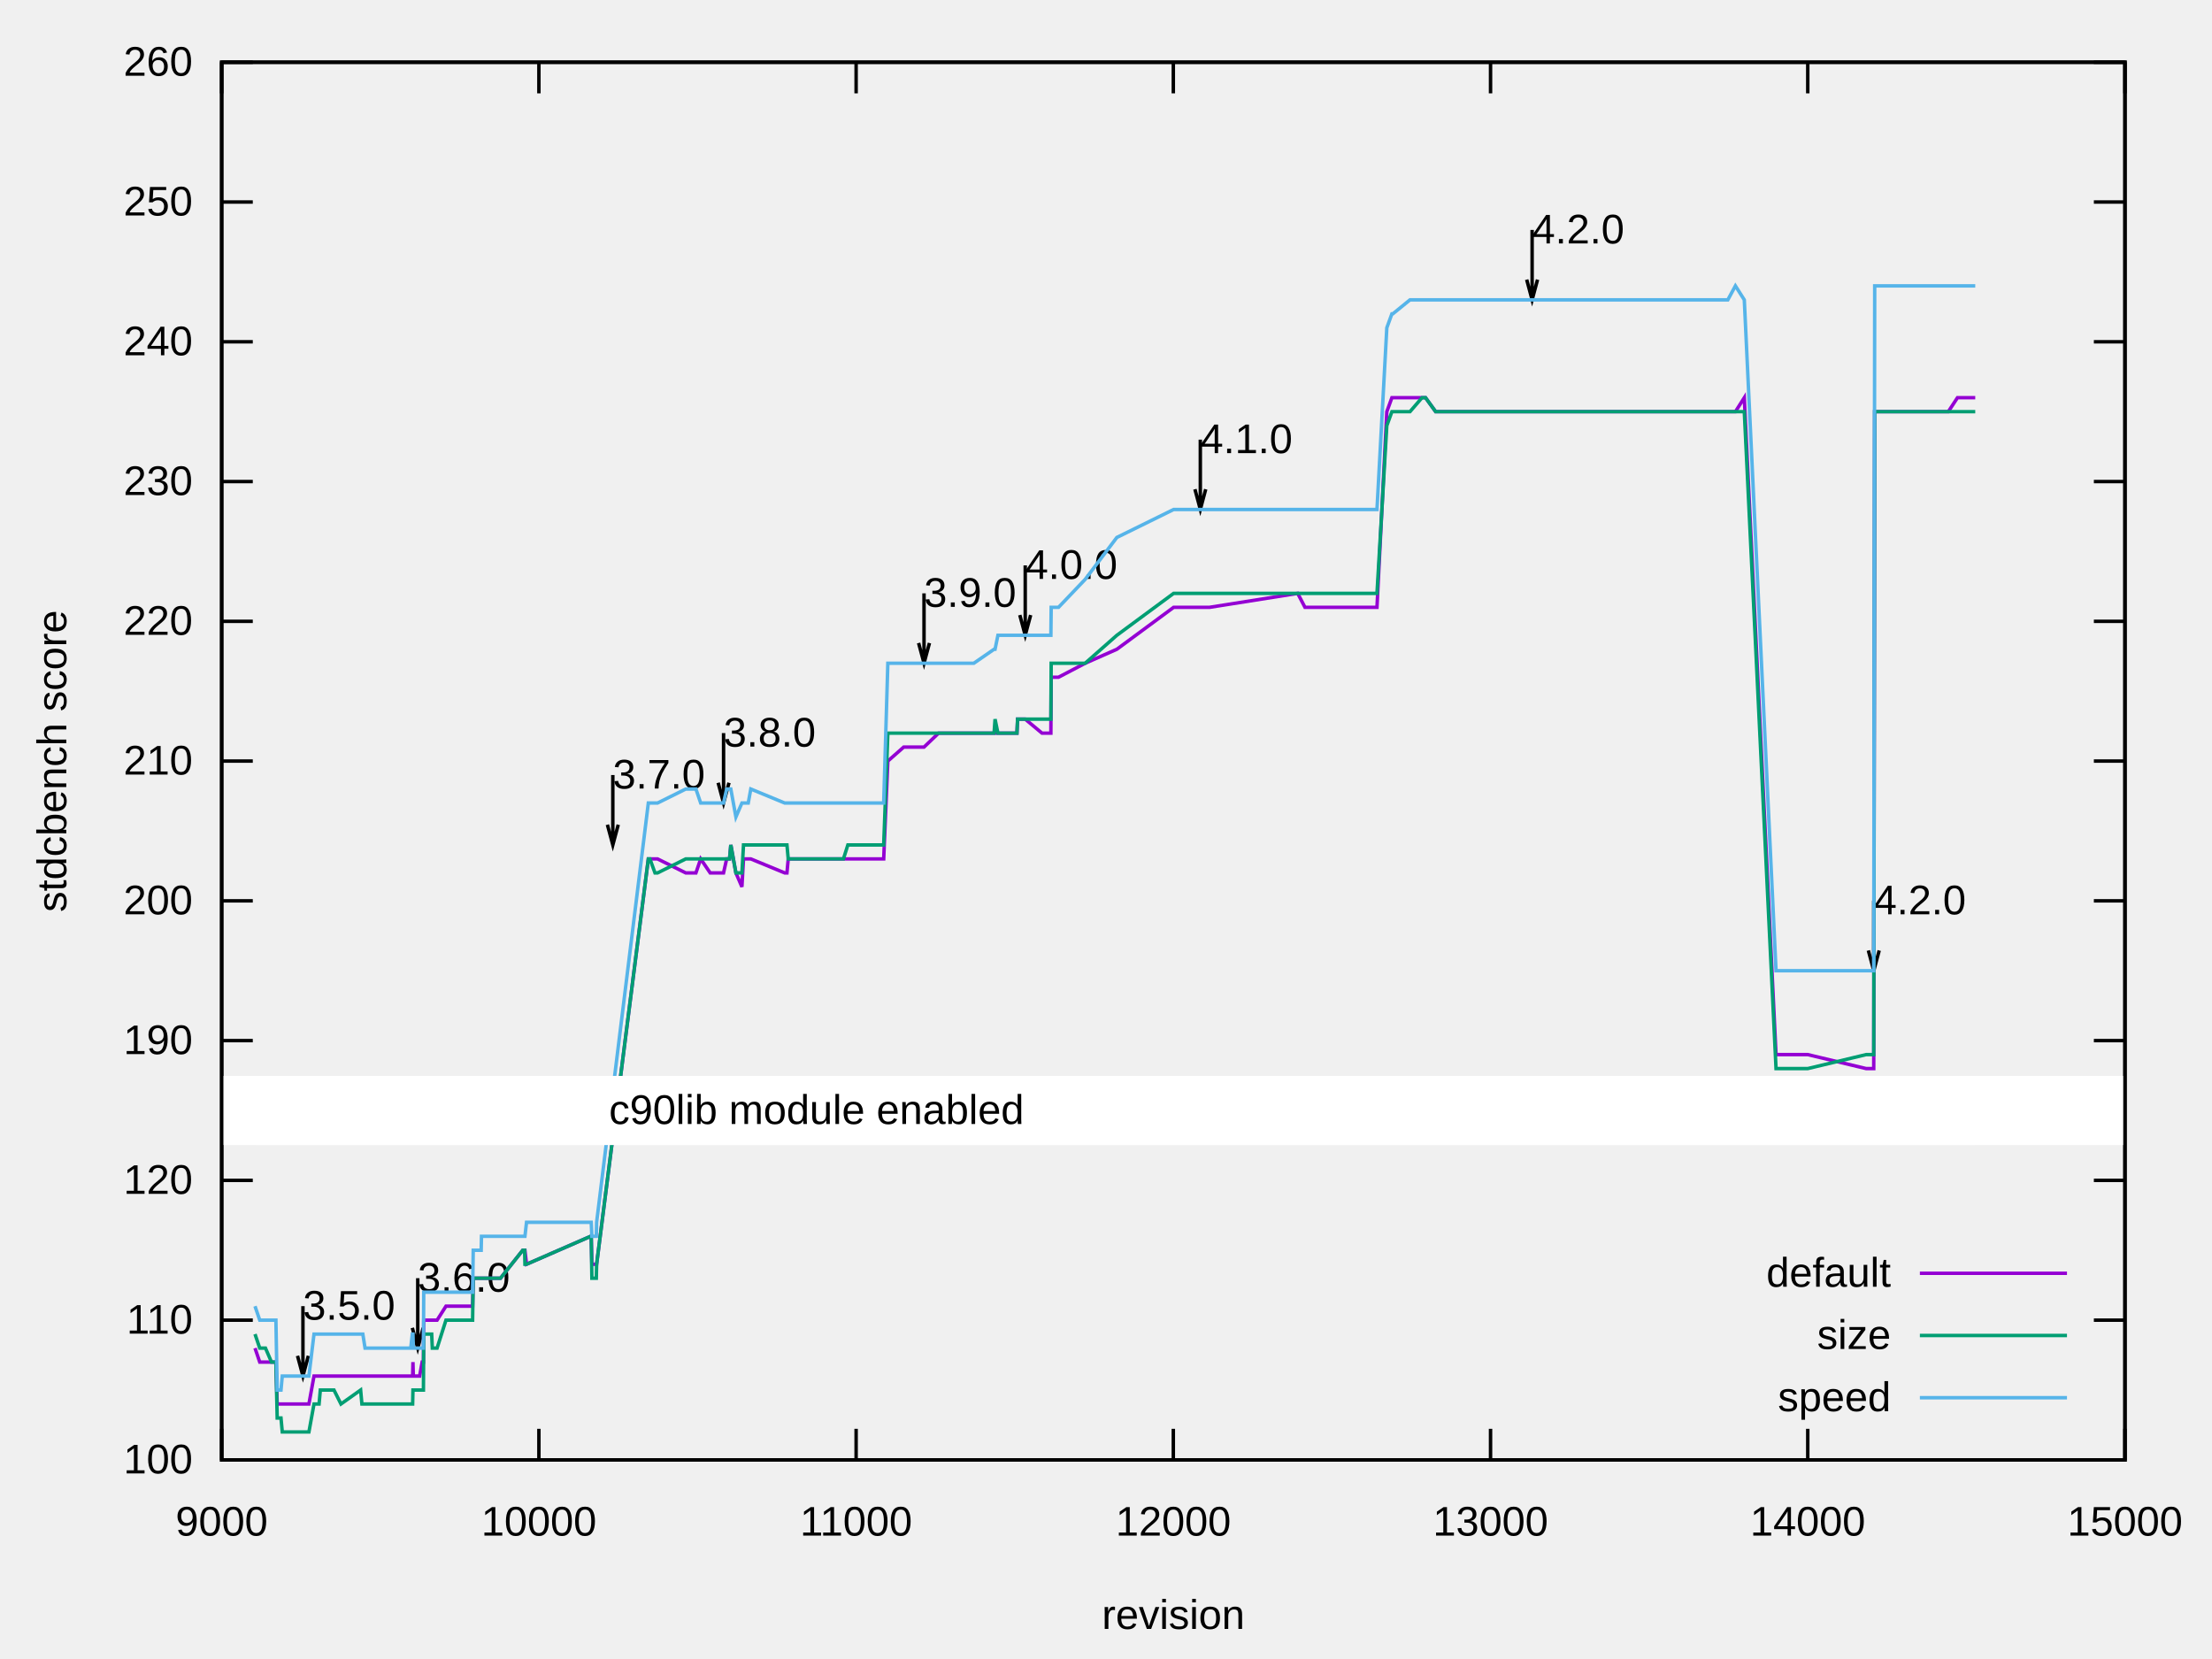
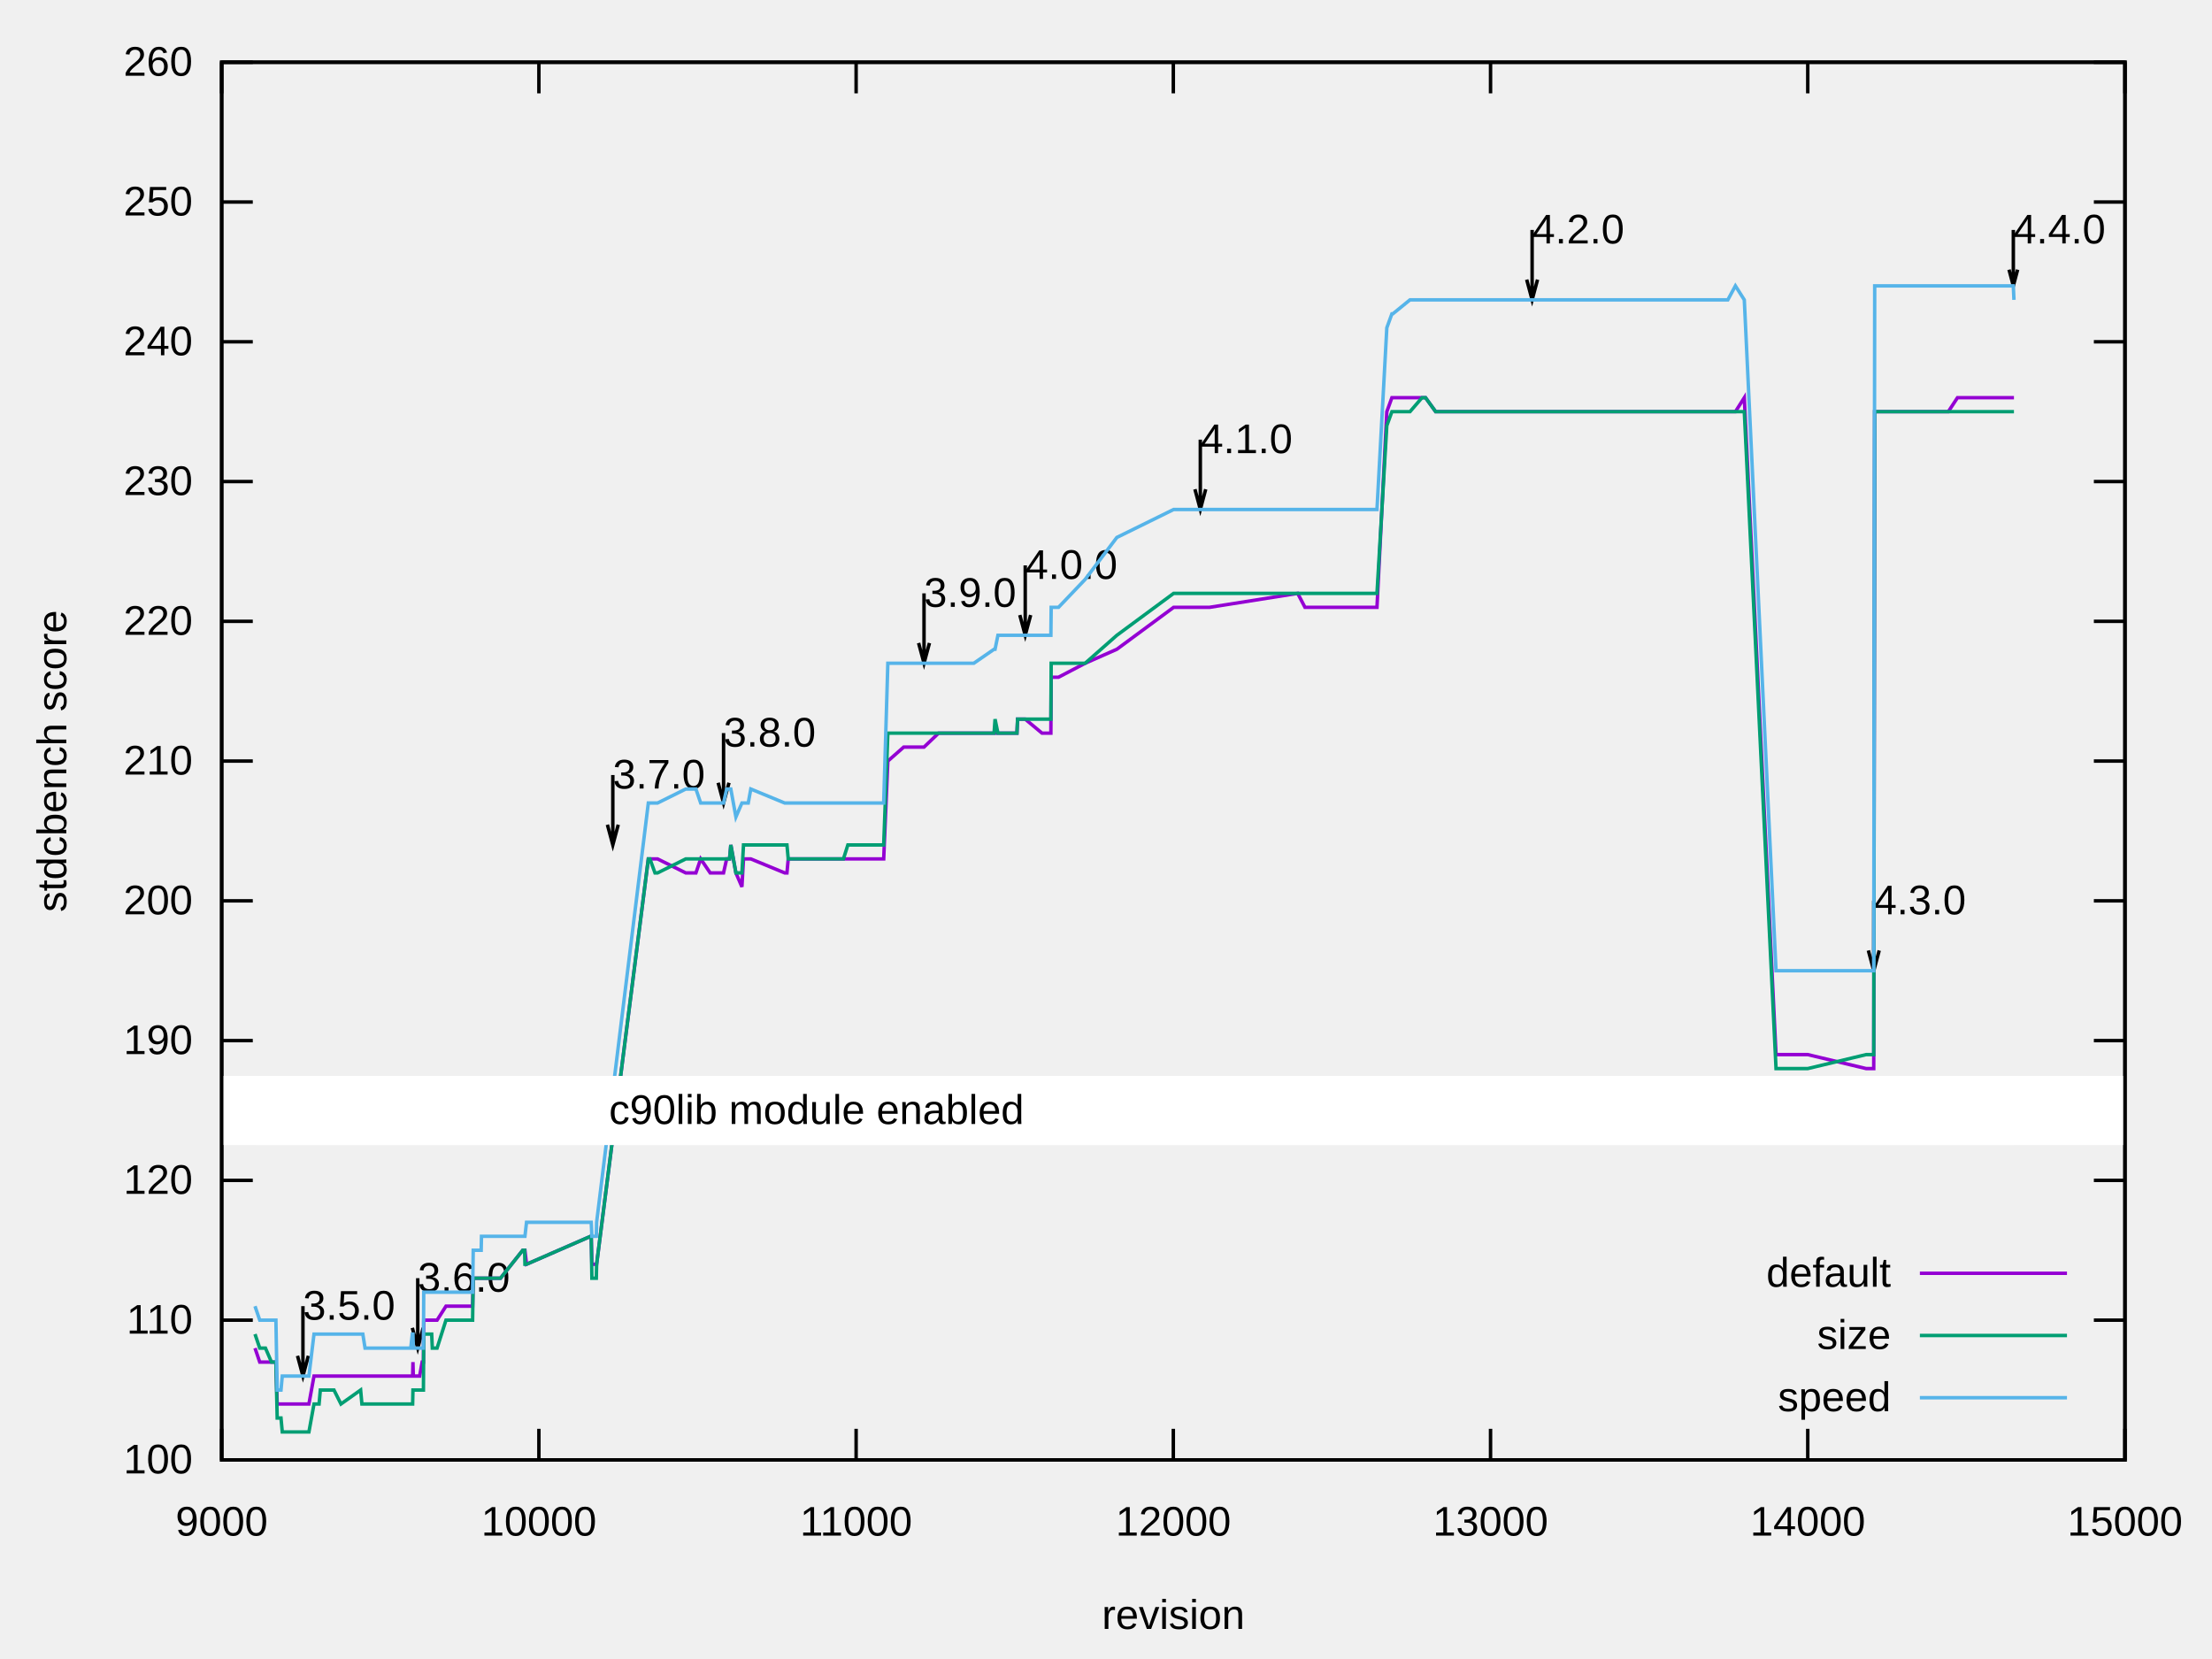
<svg xmlns="http://www.w3.org/2000/svg" xmlns:xlink="http://www.w3.org/1999/xlink" width="640" height="480" viewBox="0 0 640 480">
  <g id="gnuplot_canvas">
    <rect x="0" y="0" width="640" height="480" fill="none" />
    <defs>
      <circle id="gpDot" r="0.5" stroke-width="0.5" stroke="currentColor" />
      <path id="gpPt0" stroke-width="0.222" stroke="currentColor" d="M-1,0 h2 M0,-1 v2" />
      <path id="gpPt1" stroke-width="0.222" stroke="currentColor" d="M-1,-1 L1,1 M1,-1 L-1,1" />
      <path id="gpPt2" stroke-width="0.222" stroke="currentColor" d="M-1,0 L1,0 M0,-1 L0,1 M-1,-1 L1,1 M-1,1 L1,-1" />
      <rect id="gpPt3" stroke-width="0.222" stroke="currentColor" x="-1" y="-1" width="2" height="2" />
      <rect id="gpPt4" stroke-width="0.222" stroke="currentColor" fill="currentColor" x="-1" y="-1" width="2" height="2" />
      <circle id="gpPt5" stroke-width="0.222" stroke="currentColor" cx="0" cy="0" r="1" />
      <use xlink:href="#gpPt5" id="gpPt6" fill="currentColor" stroke="none" />
      <path id="gpPt7" stroke-width="0.222" stroke="currentColor" d="M0,-1.33 L-1.33,0.67 L1.33,0.67 z" />
      <use xlink:href="#gpPt7" id="gpPt8" fill="currentColor" stroke="none" />
      <use xlink:href="#gpPt7" id="gpPt9" stroke="currentColor" transform="rotate(180)" />
      <use xlink:href="#gpPt9" id="gpPt10" fill="currentColor" stroke="none" />
      <use xlink:href="#gpPt3" id="gpPt11" stroke="currentColor" transform="rotate(45)" />
      <use xlink:href="#gpPt11" id="gpPt12" fill="currentColor" stroke="none" />
      <path id="gpPt13" stroke-width="0.222" stroke="currentColor" d="M0,1.330 L1.265,0.411 L0.782,-1.067 L-0.782,-1.076 L-1.265,0.411 z" />
      <use xlink:href="#gpPt13" id="gpPt14" fill="currentColor" stroke="none" />
      <filter id="textbox" filterUnits="objectBoundingBox" x="0" y="0" height="1" width="1">
        <feFlood flood-color="white" flood-opacity="1" result="bgnd" />
        <feComposite in="SourceGraphic" in2="bgnd" operator="atop" />
      </filter>
      <filter id="greybox" filterUnits="objectBoundingBox" x="0" y="0" height="1" width="1">
        <feFlood flood-color="lightgrey" flood-opacity="1" result="grey" />
        <feComposite in="SourceGraphic" in2="grey" operator="atop" />
      </filter>
    </defs>
    <g fill="none" color="white" stroke="currentColor" stroke-width="1.00" stroke-linecap="butt" stroke-linejoin="miter">
</g>
    <g fill="none" color="black" stroke="currentColor" stroke-width="1.00" stroke-linecap="butt" stroke-linejoin="miter">
      <path stroke="black" d="M64.14,422.40 L73.14,422.40 M614.82,422.40 L605.82,422.40  " />
      <g transform="translate(55.75,426.30)" stroke="none" fill="black" font-family="Arial" font-size="12.00" text-anchor="end">
        <text>
          <tspan font-family="Arial">100</tspan>
        </text>
      </g>
    </g>
    <g fill="none" color="black" stroke="currentColor" stroke-width="1.00" stroke-linecap="butt" stroke-linejoin="miter">
      <path stroke="black" d="M64.14,381.96 L73.14,381.96 M614.82,381.96 L605.82,381.96  " />
      <g transform="translate(55.75,385.86)" stroke="none" fill="black" font-family="Arial" font-size="12.00" text-anchor="end">
        <text>
          <tspan font-family="Arial">110</tspan>
        </text>
      </g>
    </g>
    <g fill="none" color="black" stroke="currentColor" stroke-width="1.00" stroke-linecap="butt" stroke-linejoin="miter">
      <path stroke="black" d="M64.14,341.52 L73.14,341.52 M614.82,341.52 L605.82,341.52  " />
      <g transform="translate(55.75,345.42)" stroke="none" fill="black" font-family="Arial" font-size="12.00" text-anchor="end">
        <text>
          <tspan font-family="Arial">120</tspan>
        </text>
      </g>
    </g>
    <g fill="none" color="black" stroke="currentColor" stroke-width="1.00" stroke-linecap="butt" stroke-linejoin="miter">
      <path stroke="black" d="M64.14,301.08 L73.14,301.08 M614.82,301.08 L605.82,301.08  " />
      <g transform="translate(55.75,304.98)" stroke="none" fill="black" font-family="Arial" font-size="12.00" text-anchor="end">
        <text>
          <tspan font-family="Arial">190</tspan>
        </text>
      </g>
    </g>
    <g fill="none" color="black" stroke="currentColor" stroke-width="1.00" stroke-linecap="butt" stroke-linejoin="miter">
      <path stroke="black" d="M64.14,260.64 L73.14,260.64 M614.82,260.64 L605.82,260.64  " />
      <g transform="translate(55.75,264.54)" stroke="none" fill="black" font-family="Arial" font-size="12.00" text-anchor="end">
        <text>
          <tspan font-family="Arial">200</tspan>
        </text>
      </g>
    </g>
    <g fill="none" color="black" stroke="currentColor" stroke-width="1.00" stroke-linecap="butt" stroke-linejoin="miter">
      <path stroke="black" d="M64.14,220.20 L73.14,220.20 M614.82,220.20 L605.82,220.20  " />
      <g transform="translate(55.75,224.10)" stroke="none" fill="black" font-family="Arial" font-size="12.00" text-anchor="end">
        <text>
          <tspan font-family="Arial">210</tspan>
        </text>
      </g>
    </g>
    <g fill="none" color="black" stroke="currentColor" stroke-width="1.00" stroke-linecap="butt" stroke-linejoin="miter">
      <path stroke="black" d="M64.14,179.77 L73.14,179.77 M614.82,179.77 L605.82,179.77  " />
      <g transform="translate(55.75,183.67)" stroke="none" fill="black" font-family="Arial" font-size="12.00" text-anchor="end">
        <text>
          <tspan font-family="Arial">220</tspan>
        </text>
      </g>
    </g>
    <g fill="none" color="black" stroke="currentColor" stroke-width="1.00" stroke-linecap="butt" stroke-linejoin="miter">
      <path stroke="black" d="M64.14,139.33 L73.14,139.33 M614.82,139.33 L605.82,139.33  " />
      <g transform="translate(55.75,143.23)" stroke="none" fill="black" font-family="Arial" font-size="12.00" text-anchor="end">
        <text>
          <tspan font-family="Arial">230</tspan>
        </text>
      </g>
    </g>
    <g fill="none" color="black" stroke="currentColor" stroke-width="1.00" stroke-linecap="butt" stroke-linejoin="miter">
      <path stroke="black" d="M64.14,98.89 L73.14,98.89 M614.82,98.89 L605.82,98.89  " />
      <g transform="translate(55.75,102.79)" stroke="none" fill="black" font-family="Arial" font-size="12.00" text-anchor="end">
        <text>
          <tspan font-family="Arial">240</tspan>
        </text>
      </g>
    </g>
    <g fill="none" color="black" stroke="currentColor" stroke-width="1.00" stroke-linecap="butt" stroke-linejoin="miter">
      <path stroke="black" d="M64.14,58.45 L73.14,58.45 M614.82,58.45 L605.82,58.45  " />
      <g transform="translate(55.75,62.35)" stroke="none" fill="black" font-family="Arial" font-size="12.00" text-anchor="end">
        <text>
          <tspan font-family="Arial">250</tspan>
        </text>
      </g>
    </g>
    <g fill="none" color="black" stroke="currentColor" stroke-width="1.00" stroke-linecap="butt" stroke-linejoin="miter">
      <path stroke="black" d="M64.14,18.01 L73.14,18.01 M614.82,18.01 L605.82,18.01  " />
      <g transform="translate(55.75,21.91)" stroke="none" fill="black" font-family="Arial" font-size="12.00" text-anchor="end">
        <text>
          <tspan font-family="Arial">260</tspan>
        </text>
      </g>
    </g>
    <g fill="none" color="black" stroke="currentColor" stroke-width="1.00" stroke-linecap="butt" stroke-linejoin="miter">
      <path stroke="black" d="M64.14,422.40 L64.14,413.40 M64.14,18.01 L64.14,27.01  " />
      <g transform="translate(64.14,444.30)" stroke="none" fill="black" font-family="Arial" font-size="12.00" text-anchor="middle">
        <text>
          <tspan font-family="Arial"> 9000</tspan>
        </text>
      </g>
    </g>
    <g fill="none" color="black" stroke="currentColor" stroke-width="1.00" stroke-linecap="butt" stroke-linejoin="miter">
      <path stroke="black" d="M155.92,422.40 L155.92,413.40 M155.92,18.01 L155.92,27.01  " />
      <g transform="translate(155.92,444.30)" stroke="none" fill="black" font-family="Arial" font-size="12.00" text-anchor="middle">
        <text>
          <tspan font-family="Arial"> 10000</tspan>
        </text>
      </g>
    </g>
    <g fill="none" color="black" stroke="currentColor" stroke-width="1.00" stroke-linecap="butt" stroke-linejoin="miter">
      <path stroke="black" d="M247.70,422.40 L247.70,413.40 M247.70,18.01 L247.70,27.01  " />
      <g transform="translate(247.70,444.30)" stroke="none" fill="black" font-family="Arial" font-size="12.00" text-anchor="middle">
        <text>
          <tspan font-family="Arial"> 11000</tspan>
        </text>
      </g>
    </g>
    <g fill="none" color="black" stroke="currentColor" stroke-width="1.00" stroke-linecap="butt" stroke-linejoin="miter">
      <path stroke="black" d="M339.48,422.40 L339.48,413.40 M339.48,18.01 L339.48,27.01  " />
      <g transform="translate(339.48,444.30)" stroke="none" fill="black" font-family="Arial" font-size="12.00" text-anchor="middle">
        <text>
          <tspan font-family="Arial"> 12000</tspan>
        </text>
      </g>
    </g>
    <g fill="none" color="black" stroke="currentColor" stroke-width="1.00" stroke-linecap="butt" stroke-linejoin="miter">
      <path stroke="black" d="M431.26,422.40 L431.26,413.40 M431.26,18.01 L431.26,27.01  " />
      <g transform="translate(431.26,444.30)" stroke="none" fill="black" font-family="Arial" font-size="12.00" text-anchor="middle">
        <text>
          <tspan font-family="Arial"> 13000</tspan>
        </text>
      </g>
    </g>
    <g fill="none" color="black" stroke="currentColor" stroke-width="1.00" stroke-linecap="butt" stroke-linejoin="miter">
      <path stroke="black" d="M523.04,422.40 L523.04,413.40 M523.04,18.01 L523.04,27.01  " />
      <g transform="translate(523.04,444.30)" stroke="none" fill="black" font-family="Arial" font-size="12.00" text-anchor="middle">
        <text>
          <tspan font-family="Arial"> 14000</tspan>
        </text>
      </g>
    </g>
    <g fill="none" color="black" stroke="currentColor" stroke-width="1.00" stroke-linecap="butt" stroke-linejoin="miter">
      <path stroke="black" d="M614.82,422.40 L614.82,413.40 M614.82,18.01 L614.82,27.01  " />
      <g transform="translate(614.82,444.30)" stroke="none" fill="black" font-family="Arial" font-size="12.00" text-anchor="middle">
        <text>
          <tspan font-family="Arial"> 15000</tspan>
        </text>
      </g>
    </g>
    <g fill="none" color="black" stroke="currentColor" stroke-width="1.00" stroke-linecap="butt" stroke-linejoin="miter">
</g>
    <g fill="none" color="black" stroke="currentColor" stroke-width="1.00" stroke-linecap="butt" stroke-linejoin="miter">
      <path stroke="black" d="M64.14,18.01 L64.14,422.40 L614.82,422.40 L614.82,18.01 L64.14,18.01 Z  " />
      <g transform="translate(87.64,381.82)" stroke="none" fill="black" font-family="Arial" font-size="12.00" text-anchor="start">
        <text>
          <tspan font-family="Arial">3.5.0</tspan>
        </text>
      </g>
      <g transform="translate(120.86,373.73)" stroke="none" fill="black" font-family="Arial" font-size="12.00" text-anchor="start">
        <text>
          <tspan font-family="Arial">3.6.0</tspan>
        </text>
      </g>
      <g transform="translate(177.30,228.15)" stroke="none" fill="black" font-family="Arial" font-size="12.00" text-anchor="start">
        <text>
          <tspan font-family="Arial">3.7.0</tspan>
        </text>
      </g>
      <g transform="translate(209.34,216.02)" stroke="none" fill="black" font-family="Arial" font-size="12.00" text-anchor="start">
        <text>
          <tspan font-family="Arial">3.8.0</tspan>
        </text>
      </g>
      <g transform="translate(267.34,175.58)" stroke="none" fill="black" font-family="Arial" font-size="12.00" text-anchor="start">
        <text>
          <tspan font-family="Arial">3.9.0</tspan>
        </text>
      </g>
      <g transform="translate(296.62,167.49)" stroke="none" fill="black" font-family="Arial" font-size="12.00" text-anchor="start">
        <text>
          <tspan font-family="Arial">4.0.0</tspan>
        </text>
      </g>
      <g transform="translate(347.28,131.10)" stroke="none" fill="black" font-family="Arial" font-size="12.00" text-anchor="start">
        <text>
          <tspan font-family="Arial">4.1.0</tspan>
        </text>
      </g>
      <g transform="translate(443.28,70.44)" stroke="none" fill="black" font-family="Arial" font-size="12.00" text-anchor="start">
        <text>
          <tspan font-family="Arial">4.2.0</tspan>
        </text>
      </g>
      <g transform="translate(542.13,264.54)" stroke="none" fill="black" font-family="Arial" font-size="12.00" text-anchor="start">
        <text>
-           <tspan font-family="Arial">4.2.0</tspan>
+           <tspan font-family="Arial">4.3.0</tspan>
+         </text>
+       </g>
+       <g transform="translate(582.51,70.44)" stroke="none" fill="black" font-family="Arial" font-size="12.00" text-anchor="start">
+         <text>
+           <tspan font-family="Arial">4.4.0</tspan>
        </text>
      </g>
    </g>
    <g fill="none" color="black" stroke="black" stroke-width="20.00" stroke-linecap="butt" stroke-linejoin="miter">
</g>
    <g fill="none" color="black" stroke="currentColor" stroke-width="20.00" stroke-linecap="butt" stroke-linejoin="miter">
      <path stroke="white" d="M64.15,321.29 L614.83,321.29  " />
    </g>
    <g fill="none" color="black" stroke="white" stroke-width="1.00" stroke-linecap="butt" stroke-linejoin="miter">
-       <path stroke="black" d="M86.08,392.28 L87.65,398.13 L89.22,392.28 M87.65,377.91 L87.65,398.13 M119.30,384.19 L120.87,390.04 L122.44,384.19   M120.87,369.82 L120.87,390.04 M175.74,238.61 L177.31,244.46 L178.88,238.61 M177.31,224.24 L177.31,244.46 M207.78,226.48   L209.35,232.33 L210.92,226.48 M209.35,212.11 L209.35,232.33 M265.78,186.04 L267.35,191.89 L268.92,186.04 M267.35,171.67   L267.35,191.89 M295.06,177.95 L296.63,183.80 L298.20,177.95 M296.63,163.58 L296.63,183.80 M345.73,141.55 L347.29,147.40   L348.85,141.55 M347.29,127.19 L347.29,147.40 M441.72,80.90 L443.29,86.75 L444.86,80.90 M443.29,66.53 L443.29,86.75   M540.57,275.00 L542.14,280.85 L543.71,275.00 M542.14,260.63 L542.14,280.85  " />
+       <path stroke="black" d="M86.08,392.28 L87.65,398.13 L89.22,392.28 M87.65,377.91 L87.65,398.13 M119.30,384.19 L120.87,390.04 L122.44,384.19   M120.87,369.82 L120.87,390.04 M175.74,238.61 L177.31,244.46 L178.88,238.61 M177.31,224.24 L177.31,244.46 M207.78,226.48   L209.35,232.33 L210.92,226.48 M209.35,212.11 L209.35,232.33 M265.78,186.04 L267.35,191.89 L268.92,186.04 M267.35,171.67   L267.35,191.89 M295.06,177.95 L296.63,183.80 L298.20,177.95 M296.63,163.58 L296.63,183.80 M345.73,141.55 L347.29,147.40   L348.85,141.55 M347.29,127.19 L347.29,147.40 M441.72,80.90 L443.29,86.75 L444.86,80.90 M443.29,66.53 L443.29,86.75   M540.57,275.00 L542.14,280.85 L543.71,275.00 M542.14,260.63 L542.14,280.85 M581.27,78.02 L582.52,82.70 L583.77,78.02   M582.52,66.53 L582.52,82.70  " />
    </g>
    <g fill="none" color="black" stroke="currentColor" stroke-width="1.00" stroke-linecap="butt" stroke-linejoin="miter">
      <g transform="translate(19.18,220.21) rotate(270)" stroke="none" fill="black" font-family="Arial" font-size="12.00" text-anchor="middle">
        <text>
          <tspan font-family="Arial">stdcbench score</tspan>
        </text>
      </g>
    </g>
    <g fill="none" color="black" stroke="currentColor" stroke-width="1.00" stroke-linecap="butt" stroke-linejoin="miter">
      <g transform="translate(339.48,471.30)" stroke="none" fill="black" font-family="Arial" font-size="12.00" text-anchor="middle">
        <text>
          <tspan font-family="Arial">revision</tspan>
        </text>
      </g>
    </g>
    <g fill="none" color="black" stroke="currentColor" stroke-width="1.00" stroke-linecap="butt" stroke-linejoin="miter">
</g>
    <g id="gnuplot_plot_1">
      <g fill="none" color="black" stroke="currentColor" stroke-width="1.00" stroke-linecap="butt" stroke-linejoin="miter">
        <g transform="translate(547.09,372.30)" stroke="none" fill="black" font-family="Arial" font-size="12.00" text-anchor="end">
          <text>
            <tspan font-family="Arial">default</tspan>
          </text>
        </g>
      </g>
      <g fill="none" color="black" stroke="currentColor" stroke-width="1.00" stroke-linecap="butt" stroke-linejoin="miter">
-         <path stroke="rgb(148,   0, 211)" d="M555.48,368.40 L598.04,368.40 M73.78,390.05 L75.15,394.09 L75.52,394.09 L75.80,394.09 L76.81,394.09 L78.55,394.09   L79.83,394.09 L80.20,406.22 L80.84,406.22 L81.30,406.22 L81.67,406.22 L81.85,406.22 L83.14,406.22 L83.23,406.22   L84.15,406.22 L85.52,406.22 L87.64,406.22 L89.38,406.22 L90.85,398.14 L92.32,398.14 L92.68,398.14 L93.42,398.14   L96.63,398.14 L98.65,398.14 L104.34,398.14 L104.71,398.14 L104.98,398.14 L105.62,398.14 L106.45,398.14 L108.01,398.14   L108.84,398.14 L109.30,398.14 L109.39,398.14 L109.85,398.14 L111.96,398.14 L113.70,398.14 L114.62,398.14 L116.27,398.14   L117.46,398.14 L118.20,398.14 L118.84,398.14 L119.30,398.14 L119.39,398.14 L119.48,394.09 L119.58,398.14 L120.86,398.14   L121.41,398.14 L122.14,394.09 L122.42,394.09 L122.51,394.09 L122.60,381.96 L122.70,381.96 L122.88,381.96 L123.34,381.96   L123.43,381.96 L123.71,381.96 L123.89,381.96 L124.07,381.96 L124.16,381.96 L124.62,381.96 L124.90,381.96 L125.08,381.96   L125.17,381.96 L125.27,381.96 L126.46,381.96 L129.03,377.92 L131.14,377.92 L132.06,377.92 L132.70,377.92 L133.07,377.92   L133.98,377.92 L134.26,377.92 L134.35,377.92 L134.44,377.92 L134.54,377.92 L135.09,377.92 L136.10,377.92 L136.65,377.92   L136.74,377.92 L136.92,369.83 L137.29,369.83 L137.84,369.83 L138.21,369.83 L138.30,369.83 L138.94,369.83 L139.22,369.83   L139.31,369.83 L139.40,369.83 L140.32,369.83 L140.50,369.83 L140.87,369.83 L144.81,369.83 L151.24,361.74 L151.61,361.74   L151.79,361.74 L151.88,361.74 L152.34,365.79 L170.88,357.70 L171.06,357.70 L171.25,365.79 L171.89,365.79 L172.53,365.79   L172.62,365.79 L187.58,248.51 L187.95,248.51 L188.04,248.51 L189.51,248.51 L189.60,248.51 L190.25,248.51 L198.41,252.56   L201.35,252.56 L202.73,248.51 L205.48,252.56 L207.13,252.56 L209.34,252.56 L210.25,248.51 L211.08,248.51 L211.45,244.47   L212.92,252.56 L214.66,256.60 L215.12,248.51 L216.13,248.51 L216.49,248.51 L217.23,248.51 L227.05,252.56 L227.69,252.56   L228.06,248.51 L228.15,248.51 L228.24,248.51 L228.43,248.51 L229.34,248.51 L238.52,248.51 L244.03,248.51 L245.31,248.51   L255.68,248.51 L256.88,220.20 L261.47,216.16 L267.34,216.16 L271.56,212.12 L277.99,212.12 L278.45,212.12 L281.75,212.12   L287.62,212.12 L287.90,212.12 L288.73,212.12 L294.23,212.12 L294.42,208.07 L296.62,208.07 L301.48,212.12 L304.05,212.12   L304.14,195.94 L305.06,195.94 L305.52,195.94 L305.61,195.94 L306.16,195.94 L306.26,195.94 L313.97,191.90 L323.14,187.85   L339.57,175.72 L344.62,175.72 L347.28,175.72 L348.47,175.72 L348.66,175.72 L348.84,175.72 L349.21,175.72 L349.48,175.72   L349.94,175.72 L375.46,171.68 L377.57,175.72 L378.95,175.72 L380.78,175.72 L382.07,175.72 L384.27,175.72 L384.91,175.72   L386.10,175.72 L398.40,175.72 L401.25,119.11 L402.72,115.06 L402.99,115.06 L407.95,115.06 L411.44,115.06 L412.45,115.06   L415.38,119.11 L418.59,119.11 L419.79,119.11 L421.26,119.11 L422.08,119.11 L428.41,119.11 L443.28,119.11 L449.62,119.11   L458.79,119.11 L476.69,119.11 L494.50,119.11 L495.41,119.11 L496.33,119.11 L499.91,119.11 L502.11,119.11 L504.68,115.06   L513.86,305.13 L523.04,305.13 L539.93,309.17 L542.13,309.17 L542.41,119.11 L543.69,119.11 L544.61,119.11 L544.88,119.11   L545.62,119.11 L545.80,119.11 L546.26,119.11 L550.57,119.11 L554.80,119.11 L557.00,119.11 L559.57,119.11 L560.21,119.11   L563.70,119.11 L566.36,115.06 L569.85,115.06 L571.50,115.06  " />
+         <path stroke="rgb(148,   0, 211)" d="M555.48,368.40 L598.04,368.40 M73.78,390.05 L75.15,394.09 L75.52,394.09 L75.80,394.09 L76.81,394.09 L78.55,394.09   L79.83,394.09 L80.20,406.22 L80.84,406.22 L81.30,406.22 L81.67,406.22 L81.85,406.22 L83.14,406.22 L83.23,406.22   L84.15,406.22 L85.52,406.22 L87.64,406.22 L89.38,406.22 L90.85,398.14 L92.32,398.14 L92.68,398.14 L93.42,398.14   L96.63,398.14 L98.65,398.14 L104.34,398.14 L104.71,398.14 L104.98,398.14 L105.62,398.14 L106.45,398.14 L108.01,398.14   L108.84,398.14 L109.30,398.14 L109.39,398.14 L109.85,398.14 L111.96,398.14 L113.70,398.14 L114.62,398.14 L116.27,398.14   L117.46,398.14 L118.20,398.14 L118.84,398.14 L119.30,398.14 L119.39,398.14 L119.48,394.09 L119.58,398.14 L120.86,398.14   L121.41,398.14 L122.14,394.09 L122.42,394.09 L122.51,394.09 L122.60,381.96 L122.70,381.96 L122.88,381.96 L123.34,381.96   L123.43,381.96 L123.71,381.96 L123.89,381.96 L124.07,381.96 L124.16,381.96 L124.62,381.96 L124.90,381.96 L125.08,381.96   L125.17,381.96 L125.27,381.96 L126.46,381.96 L129.03,377.92 L131.14,377.92 L132.06,377.92 L132.70,377.92 L133.07,377.92   L133.98,377.92 L134.26,377.92 L134.35,377.92 L134.44,377.92 L134.54,377.92 L135.09,377.92 L136.10,377.92 L136.65,377.92   L136.74,377.92 L136.92,369.83 L137.29,369.83 L137.84,369.83 L138.21,369.83 L138.30,369.83 L138.94,369.83 L139.22,369.83   L139.31,369.83 L139.40,369.83 L140.32,369.83 L140.50,369.83 L140.87,369.83 L144.81,369.83 L151.24,361.74 L151.61,361.74   L151.79,361.74 L151.88,361.74 L152.34,365.79 L170.88,357.70 L171.06,357.70 L171.25,365.79 L171.89,365.79 L172.53,365.79   L172.62,365.79 L187.58,248.51 L187.95,248.51 L188.04,248.51 L189.51,248.51 L189.60,248.51 L190.25,248.51 L198.41,252.56   L201.35,252.56 L202.73,248.51 L205.48,252.56 L207.13,252.56 L209.34,252.56 L210.25,248.51 L211.08,248.51 L211.45,244.47   L212.92,252.56 L214.66,256.60 L215.12,248.51 L216.13,248.51 L216.49,248.51 L217.23,248.51 L227.05,252.56 L227.69,252.56   L228.06,248.51 L228.15,248.51 L228.24,248.51 L228.43,248.51 L229.34,248.51 L238.52,248.51 L244.03,248.51 L245.31,248.51   L255.68,248.51 L256.88,220.20 L261.47,216.16 L267.34,216.16 L271.56,212.12 L277.99,212.12 L278.45,212.12 L281.75,212.12   L287.62,212.12 L287.90,212.12 L288.73,212.12 L294.23,212.12 L294.42,208.07 L296.62,208.07 L301.48,212.12 L304.05,212.12   L304.14,195.94 L305.06,195.94 L305.52,195.94 L305.61,195.94 L306.16,195.94 L306.26,195.94 L313.97,191.90 L323.14,187.85   L339.57,175.72 L344.62,175.72 L347.28,175.72 L348.47,175.72 L348.66,175.72 L348.84,175.72 L349.21,175.72 L349.48,175.72   L349.94,175.72 L375.46,171.68 L377.57,175.72 L378.95,175.72 L380.78,175.72 L382.07,175.72 L384.27,175.72 L384.91,175.72   L386.10,175.72 L398.40,175.72 L401.25,119.11 L402.72,115.06 L402.99,115.06 L407.95,115.06 L411.44,115.06 L412.45,115.06   L415.38,119.11 L418.59,119.11 L419.79,119.11 L421.26,119.11 L422.08,119.11 L428.41,119.11 L443.28,119.11 L449.62,119.11   L458.79,119.11 L476.69,119.11 L494.50,119.11 L495.41,119.11 L496.33,119.11 L499.91,119.11 L502.11,119.11 L504.68,115.06   L513.86,305.13 L523.04,305.13 L539.93,309.17 L542.13,309.17 L542.41,119.11 L543.69,119.11 L544.61,119.11 L544.88,119.11   L545.62,119.11 L545.80,119.11 L546.26,119.11 L550.57,119.11 L554.80,119.11 L557.00,119.11 L559.57,119.11 L560.21,119.11   L563.70,119.11 L566.36,115.06 L569.85,115.06 L571.50,115.06 L582.51,115.06 L582.70,115.06  " />
      </g>
    </g>
    <g id="gnuplot_plot_2">
      <g fill="none" color="black" stroke="currentColor" stroke-width="1.00" stroke-linecap="butt" stroke-linejoin="miter">
        <g transform="translate(547.09,390.30)" stroke="none" fill="black" font-family="Arial" font-size="12.00" text-anchor="end">
          <text>
            <tspan font-family="Arial">size</tspan>
          </text>
        </g>
      </g>
      <g fill="none" color="black" stroke="currentColor" stroke-width="1.00" stroke-linecap="butt" stroke-linejoin="miter">
-         <path stroke="rgb(  0, 158, 115)" d="M555.48,386.40 L598.04,386.40 M73.78,386.00 L75.15,390.05 L75.52,390.05 L75.80,390.05 L76.81,390.05 L78.55,394.09   L79.83,394.09 L80.20,410.27 L80.84,410.27 L81.30,410.27 L81.67,414.31 L81.85,414.31 L83.14,414.31 L83.23,414.31   L84.15,414.31 L85.52,414.31 L87.64,414.31 L89.38,414.31 L90.85,406.22 L92.32,406.22 L92.68,402.18 L93.42,402.18   L96.63,402.18 L98.65,406.22 L104.34,402.18 L104.71,406.22 L104.98,406.22 L105.62,406.22 L106.45,406.22 L108.01,406.22   L108.84,406.22 L109.30,406.22 L109.39,406.22 L109.85,406.22 L111.96,406.22 L113.70,406.22 L114.62,406.22 L116.27,406.22   L117.46,406.22 L118.20,406.22 L118.84,406.22 L119.30,406.22 L119.39,406.22 L119.48,402.18 L119.58,402.18 L120.86,402.18   L121.41,402.18 L122.14,402.18 L122.42,402.18 L122.51,402.18 L122.60,386.00 L122.70,386.00 L122.88,386.00 L123.34,386.00   L123.43,386.00 L123.71,386.00 L123.89,386.00 L124.07,386.00 L124.16,386.00 L124.62,386.00 L124.90,386.00 L125.08,390.05   L125.17,390.05 L125.27,390.05 L126.46,390.05 L129.03,381.96 L131.14,381.96 L132.06,381.96 L132.70,381.96 L133.07,381.96   L133.98,381.96 L134.26,381.96 L134.35,381.96 L134.44,381.96 L134.54,381.96 L135.09,381.96 L136.10,381.96 L136.65,381.96   L136.74,381.96 L136.92,369.83 L137.29,369.83 L137.84,369.83 L138.21,369.83 L138.30,369.83 L138.94,369.83 L139.22,369.83   L139.31,369.83 L139.40,369.83 L140.32,369.83 L140.50,369.83 L140.87,369.83 L144.81,369.83 L151.24,361.74 L151.61,361.74   L151.79,361.74 L151.88,365.79 L152.34,365.79 L170.88,357.70 L171.06,357.70 L171.25,369.83 L171.89,369.83 L172.53,369.83   L172.62,365.79 L187.58,248.51 L187.95,248.51 L188.04,248.51 L189.51,252.56 L189.60,252.56 L190.25,252.56 L198.41,248.51   L201.35,248.51 L202.73,248.51 L205.48,248.51 L207.13,248.51 L209.34,248.51 L210.25,248.51 L211.08,248.51 L211.45,244.47   L212.92,252.56 L214.66,252.56 L215.12,244.47 L216.13,244.47 L216.49,244.47 L217.23,244.47 L227.05,244.47 L227.69,244.47   L228.06,248.51 L228.15,248.51 L228.24,248.51 L228.43,248.51 L229.34,248.51 L238.52,248.51 L244.03,248.51 L245.31,244.47   L255.68,244.47 L256.88,212.12 L261.47,212.12 L267.34,212.12 L271.56,212.12 L277.99,212.12 L278.45,212.12 L281.75,212.12   L287.62,212.12 L287.90,208.07 L288.73,212.12 L294.23,212.12 L294.42,208.07 L296.62,208.07 L301.48,208.07 L304.05,208.07   L304.14,191.90 L305.06,191.90 L305.52,191.90 L305.61,191.90 L306.16,191.90 L306.26,191.90 L313.97,191.90 L323.14,183.81   L339.57,171.68 L344.62,171.68 L347.28,171.68 L348.47,171.68 L348.66,171.68 L348.84,171.68 L349.21,171.68 L349.48,171.68   L349.94,171.68 L375.46,171.68 L377.57,171.68 L378.95,171.68 L380.78,171.68 L382.07,171.68 L384.27,171.68 L384.91,171.68   L386.10,171.68 L398.40,171.68 L401.25,123.15 L402.72,119.11 L402.99,119.11 L407.95,119.11 L411.44,115.06 L412.45,115.06   L415.38,119.11 L418.59,119.11 L419.79,119.11 L421.26,119.11 L422.08,119.11 L428.41,119.11 L443.28,119.11 L449.62,119.11   L458.79,119.11 L476.69,119.11 L494.50,119.11 L495.41,119.11 L496.33,119.11 L499.91,119.11 L502.11,119.11 L504.68,119.11   L513.86,309.17 L523.04,309.17 L539.93,305.13 L542.13,305.13 L542.41,119.11 L543.69,119.11 L544.61,119.11 L544.88,119.11   L545.62,119.11 L545.80,119.11 L546.26,119.11 L550.57,119.11 L554.80,119.11 L557.00,119.11 L559.57,119.11 L560.21,119.11   L563.70,119.11 L566.36,119.11 L569.85,119.11 L571.50,119.11  " />
+         <path stroke="rgb(  0, 158, 115)" d="M555.48,386.40 L598.04,386.40 M73.78,386.00 L75.15,390.05 L75.52,390.05 L75.80,390.05 L76.81,390.05 L78.55,394.09   L79.83,394.09 L80.20,410.27 L80.84,410.27 L81.30,410.27 L81.67,414.31 L81.85,414.31 L83.14,414.31 L83.23,414.31   L84.15,414.31 L85.52,414.31 L87.64,414.31 L89.38,414.31 L90.85,406.22 L92.32,406.22 L92.68,402.18 L93.42,402.18   L96.63,402.18 L98.65,406.22 L104.34,402.18 L104.71,406.22 L104.98,406.22 L105.62,406.22 L106.45,406.22 L108.01,406.22   L108.84,406.22 L109.30,406.22 L109.39,406.22 L109.85,406.22 L111.96,406.22 L113.70,406.22 L114.62,406.22 L116.27,406.22   L117.46,406.22 L118.20,406.22 L118.84,406.22 L119.30,406.22 L119.39,406.22 L119.48,402.18 L119.58,402.18 L120.86,402.18   L121.41,402.18 L122.14,402.18 L122.42,402.18 L122.51,402.18 L122.60,386.00 L122.70,386.00 L122.88,386.00 L123.34,386.00   L123.43,386.00 L123.71,386.00 L123.89,386.00 L124.07,386.00 L124.16,386.00 L124.62,386.00 L124.90,386.00 L125.08,390.05   L125.17,390.05 L125.27,390.05 L126.46,390.05 L129.03,381.96 L131.14,381.96 L132.06,381.96 L132.70,381.96 L133.07,381.96   L133.98,381.96 L134.26,381.96 L134.35,381.96 L134.44,381.96 L134.54,381.96 L135.09,381.96 L136.10,381.96 L136.65,381.96   L136.74,381.96 L136.92,369.83 L137.29,369.83 L137.84,369.83 L138.21,369.83 L138.30,369.83 L138.94,369.83 L139.22,369.83   L139.31,369.83 L139.40,369.83 L140.32,369.83 L140.50,369.83 L140.87,369.83 L144.81,369.83 L151.24,361.74 L151.61,361.74   L151.79,361.74 L151.88,365.79 L152.34,365.79 L170.88,357.70 L171.06,357.70 L171.25,369.83 L171.89,369.83 L172.53,369.83   L172.62,365.79 L187.58,248.51 L187.95,248.51 L188.04,248.51 L189.51,252.56 L189.60,252.56 L190.25,252.56 L198.41,248.51   L201.35,248.51 L202.73,248.51 L205.48,248.51 L207.13,248.51 L209.34,248.51 L210.25,248.51 L211.08,248.51 L211.45,244.47   L212.92,252.56 L214.66,252.56 L215.12,244.47 L216.13,244.47 L216.49,244.47 L217.23,244.47 L227.05,244.47 L227.69,244.47   L228.06,248.51 L228.15,248.51 L228.24,248.51 L228.43,248.51 L229.34,248.51 L238.52,248.51 L244.03,248.51 L245.31,244.47   L255.68,244.47 L256.88,212.12 L261.47,212.12 L267.34,212.12 L271.56,212.12 L277.99,212.12 L278.45,212.12 L281.75,212.12   L287.62,212.12 L287.90,208.07 L288.73,212.12 L294.23,212.12 L294.42,208.07 L296.62,208.07 L301.48,208.07 L304.05,208.07   L304.14,191.90 L305.06,191.90 L305.52,191.90 L305.61,191.90 L306.16,191.90 L306.26,191.90 L313.97,191.90 L323.14,183.81   L339.57,171.68 L344.62,171.68 L347.28,171.68 L348.47,171.68 L348.66,171.68 L348.84,171.68 L349.21,171.68 L349.48,171.68   L349.94,171.68 L375.46,171.68 L377.57,171.68 L378.95,171.68 L380.78,171.68 L382.07,171.68 L384.27,171.68 L384.91,171.68   L386.10,171.68 L398.40,171.68 L401.25,123.15 L402.72,119.11 L402.99,119.11 L407.95,119.11 L411.44,115.06 L412.45,115.06   L415.38,119.11 L418.59,119.11 L419.79,119.11 L421.26,119.11 L422.08,119.11 L428.41,119.11 L443.28,119.11 L449.62,119.11   L458.79,119.11 L476.69,119.11 L494.50,119.11 L495.41,119.11 L496.33,119.11 L499.91,119.11 L502.11,119.11 L504.68,119.11   L513.86,309.17 L523.04,309.17 L539.93,305.13 L542.13,305.13 L542.41,119.11 L543.69,119.11 L544.61,119.11 L544.88,119.11   L545.62,119.11 L545.80,119.11 L546.26,119.11 L550.57,119.11 L554.80,119.11 L557.00,119.11 L559.57,119.11 L560.21,119.11   L563.70,119.11 L566.36,119.11 L569.85,119.11 L571.50,119.11 L582.51,119.11 L582.70,119.11  " />
      </g>
    </g>
    <g id="gnuplot_plot_3">
      <g fill="none" color="black" stroke="currentColor" stroke-width="1.00" stroke-linecap="butt" stroke-linejoin="miter">
        <g transform="translate(547.09,408.30)" stroke="none" fill="black" font-family="Arial" font-size="12.00" text-anchor="end">
          <text>
            <tspan font-family="Arial">speed</tspan>
          </text>
        </g>
      </g>
      <g fill="none" color="black" stroke="currentColor" stroke-width="1.00" stroke-linecap="butt" stroke-linejoin="miter">
-         <path stroke="rgb( 86, 180, 233)" d="M555.48,404.40 L598.04,404.40 M73.78,377.92 L75.15,381.96 L75.52,381.96 L75.80,381.96 L76.81,381.96 L78.55,381.96   L79.83,381.96 L80.20,402.18 L80.84,402.18 L81.30,402.18 L81.67,398.14 L81.85,398.14 L83.14,398.14 L83.23,398.14   L84.15,398.14 L85.52,398.14 L87.64,398.14 L89.38,398.14 L90.85,386.00 L92.32,386.00 L92.68,386.00 L93.42,386.00   L96.63,386.00 L98.65,386.00 L104.34,386.00 L104.71,386.00 L104.98,386.00 L105.62,390.05 L106.45,390.05 L108.01,390.05   L108.84,390.05 L109.30,390.05 L109.39,390.05 L109.85,390.05 L111.96,390.05 L113.70,390.05 L114.62,390.05 L116.27,390.05   L117.46,390.05 L118.20,390.05 L118.84,390.05 L119.30,386.00 L119.39,386.00 L119.48,386.00 L119.58,390.05 L120.86,390.05   L121.41,390.05 L122.14,390.05 L122.42,390.05 L122.51,390.05 L122.60,373.87 L122.70,373.87 L122.88,373.87 L123.34,373.87   L123.43,373.87 L123.71,373.87 L123.89,373.87 L124.07,373.87 L124.16,373.87 L124.62,373.87 L124.90,373.87 L125.08,373.87   L125.17,373.87 L125.27,373.87 L126.46,373.87 L129.03,373.87 L131.14,373.87 L132.06,373.87 L132.70,373.87 L133.07,373.87   L133.98,373.87 L134.26,373.87 L134.35,373.87 L134.44,373.87 L134.54,373.87 L135.09,373.87 L136.10,373.87 L136.65,373.87   L136.74,373.87 L136.92,361.74 L137.29,361.74 L137.84,361.74 L138.21,361.74 L138.30,361.74 L138.94,361.74 L139.22,361.74   L139.31,357.70 L139.40,357.70 L140.32,357.70 L140.50,357.70 L140.87,357.70 L144.81,357.70 L151.24,357.70 L151.61,357.70   L151.79,357.70 L151.88,357.70 L152.34,353.65 L170.88,353.65 L171.06,353.65 L171.25,357.70 L171.89,357.70 L172.53,357.70   L172.62,353.65 L187.58,232.34 L187.95,232.34 L188.04,232.34 L189.51,232.34 L189.60,232.34 L190.25,232.34 L198.41,228.29   L201.35,228.29 L202.73,232.34 L205.48,232.34 L207.13,232.34 L209.34,232.34 L210.25,228.29 L211.08,228.29 L211.45,228.29   L212.92,236.38 L214.66,232.34 L215.12,232.34 L216.13,232.34 L216.49,232.34 L217.23,228.29 L227.05,232.34 L227.69,232.34   L228.06,232.34 L228.15,232.34 L228.24,232.34 L228.43,232.34 L229.34,232.34 L238.52,232.34 L244.03,232.34 L245.31,232.34   L255.68,232.34 L256.88,191.90 L261.47,191.90 L267.34,191.90 L271.56,191.90 L277.99,191.90 L278.45,191.90 L281.75,191.90   L287.62,187.85 L287.90,187.85 L288.73,183.81 L294.23,183.81 L294.42,183.81 L296.62,183.81 L301.48,183.81 L304.05,183.81   L304.14,175.72 L305.06,175.72 L305.52,175.72 L305.61,175.72 L306.16,175.72 L306.26,175.72 L313.97,167.63 L323.14,155.50   L339.57,147.41 L344.62,147.41 L347.28,147.41 L348.47,147.41 L348.66,147.41 L348.84,147.41 L349.21,147.41 L349.48,147.41   L349.94,147.41 L375.46,147.41 L377.57,147.41 L378.95,147.41 L380.78,147.41 L382.07,147.41 L384.27,147.41 L384.91,147.41   L386.10,147.41 L398.40,147.41 L401.25,94.84 L402.72,90.80 L402.99,90.80 L407.95,86.76 L411.44,86.76 L412.45,86.76   L415.38,86.76 L418.59,86.76 L419.79,86.76 L421.26,86.76 L422.08,86.76 L428.41,86.76 L443.28,86.76 L449.62,86.76   L458.79,86.76 L476.69,86.76 L494.50,86.76 L495.41,86.76 L496.33,86.76 L499.91,86.76 L502.11,82.71 L504.68,86.76   L513.86,280.86 L523.04,280.86 L539.93,280.86 L542.13,280.86 L542.41,82.71 L543.69,82.71 L544.61,82.71 L544.88,82.71   L545.62,82.71 L545.80,82.71 L546.26,82.71 L550.57,82.71 L554.80,82.71 L557.00,82.71 L559.57,82.71 L560.21,82.71   L563.70,82.71 L566.36,82.71 L569.85,82.71 L571.50,82.71  " />
+         <path stroke="rgb( 86, 180, 233)" d="M555.48,404.40 L598.04,404.40 M73.78,377.92 L75.15,381.96 L75.52,381.96 L75.80,381.96 L76.81,381.96 L78.55,381.96   L79.83,381.96 L80.20,402.18 L80.84,402.18 L81.30,402.18 L81.67,398.14 L81.85,398.14 L83.14,398.14 L83.23,398.14   L84.15,398.14 L85.52,398.14 L87.64,398.14 L89.38,398.14 L90.85,386.00 L92.32,386.00 L92.68,386.00 L93.42,386.00   L96.63,386.00 L98.65,386.00 L104.34,386.00 L104.71,386.00 L104.98,386.00 L105.62,390.05 L106.45,390.05 L108.01,390.05   L108.84,390.05 L109.30,390.05 L109.39,390.05 L109.85,390.05 L111.96,390.05 L113.70,390.05 L114.62,390.05 L116.27,390.05   L117.46,390.05 L118.20,390.05 L118.84,390.05 L119.30,386.00 L119.39,386.00 L119.48,386.00 L119.58,390.05 L120.86,390.05   L121.41,390.05 L122.14,390.05 L122.42,390.05 L122.51,390.05 L122.60,373.87 L122.70,373.87 L122.88,373.87 L123.34,373.87   L123.43,373.87 L123.71,373.87 L123.89,373.87 L124.07,373.87 L124.16,373.87 L124.62,373.87 L124.90,373.87 L125.08,373.87   L125.17,373.87 L125.27,373.87 L126.46,373.87 L129.03,373.87 L131.14,373.87 L132.06,373.87 L132.70,373.87 L133.07,373.87   L133.98,373.87 L134.26,373.87 L134.35,373.87 L134.44,373.87 L134.54,373.87 L135.09,373.87 L136.10,373.87 L136.65,373.87   L136.74,373.87 L136.92,361.74 L137.29,361.74 L137.84,361.74 L138.21,361.74 L138.30,361.74 L138.94,361.74 L139.22,361.74   L139.31,357.70 L139.40,357.70 L140.32,357.70 L140.50,357.70 L140.87,357.70 L144.81,357.70 L151.24,357.70 L151.61,357.70   L151.79,357.70 L151.88,357.70 L152.34,353.65 L170.88,353.65 L171.06,353.65 L171.25,357.70 L171.89,357.70 L172.53,357.70   L172.62,353.65 L187.58,232.34 L187.95,232.34 L188.04,232.34 L189.51,232.34 L189.60,232.34 L190.25,232.34 L198.41,228.29   L201.35,228.29 L202.73,232.34 L205.48,232.34 L207.13,232.34 L209.34,232.34 L210.25,228.29 L211.08,228.29 L211.45,228.29   L212.92,236.38 L214.66,232.34 L215.12,232.34 L216.13,232.34 L216.49,232.34 L217.23,228.29 L227.05,232.34 L227.69,232.34   L228.06,232.34 L228.15,232.34 L228.24,232.34 L228.43,232.34 L229.34,232.34 L238.52,232.34 L244.03,232.34 L245.31,232.34   L255.68,232.34 L256.88,191.90 L261.47,191.90 L267.34,191.90 L271.56,191.90 L277.99,191.90 L278.45,191.90 L281.75,191.90   L287.62,187.85 L287.90,187.85 L288.73,183.81 L294.23,183.81 L294.42,183.81 L296.62,183.81 L301.48,183.81 L304.05,183.81   L304.14,175.72 L305.06,175.72 L305.52,175.72 L305.61,175.72 L306.16,175.72 L306.26,175.72 L313.97,167.63 L323.14,155.50   L339.57,147.41 L344.62,147.41 L347.28,147.41 L348.47,147.41 L348.66,147.41 L348.84,147.41 L349.21,147.41 L349.48,147.41   L349.94,147.41 L375.46,147.41 L377.57,147.41 L378.95,147.41 L380.78,147.41 L382.07,147.41 L384.27,147.41 L384.91,147.41   L386.10,147.41 L398.40,147.41 L401.25,94.84 L402.72,90.80 L402.99,90.80 L407.95,86.76 L411.44,86.76 L412.45,86.76   L415.38,86.76 L418.59,86.76 L419.79,86.76 L421.26,86.76 L422.08,86.76 L428.41,86.76 L443.28,86.76 L449.62,86.76   L458.79,86.76 L476.69,86.76 L494.50,86.76 L495.41,86.76 L496.33,86.76 L499.91,86.76 L502.11,82.71 L504.68,86.76   L513.86,280.86 L523.04,280.86 L539.93,280.86 L542.13,280.86 L542.41,82.71 L543.69,82.71 L544.61,82.71 L544.88,82.71   L545.62,82.71 L545.80,82.71 L546.26,82.71 L550.57,82.71 L554.80,82.71 L557.00,82.71 L559.57,82.71 L560.21,82.71   L563.70,82.71 L566.36,82.71 L569.85,82.71 L571.50,82.71 L582.51,82.71 L582.70,86.76  " />
      </g>
    </g>
    <g id="gnuplot_plot_4">
      <g fill="none" color="white" stroke="rgb( 86, 180, 233)" stroke-width="20.00" stroke-linecap="butt" stroke-linejoin="miter">
</g>
      <g fill="none" color="black" stroke="currentColor" stroke-width="20.00" stroke-linecap="butt" stroke-linejoin="miter">
-         <path stroke="rgb(255, 255, 255)" d="M73.78,321.30 L78.80,321.30 L83.83,321.30 L88.86,321.30 L93.89,321.30 L98.91,321.30 L103.94,321.30 L108.97,321.30   L114.00,321.30 L119.02,321.30 L124.05,321.30 L129.08,321.30 L134.11,321.30 L139.13,321.30 L144.16,321.30 L149.19,321.30   L154.22,321.30 L159.24,321.30 L164.27,321.30 L169.30,321.30 L174.33,321.30 L179.35,321.30 L184.38,321.30 L189.41,321.30   L194.44,321.30 L199.46,321.30 L204.49,321.30 L209.52,321.30 L214.55,321.30 L219.57,321.30 L224.60,321.30 L229.63,321.30   L234.66,321.30 L239.68,321.30 L244.71,321.30 L249.74,321.30 L254.77,321.30 L259.79,321.30 L264.82,321.30 L269.85,321.30   L274.88,321.30 L279.90,321.30 L284.93,321.30 L289.96,321.30 L294.99,321.30 L300.01,321.30 L305.04,321.30 L310.07,321.30   L315.10,321.30 L320.12,321.30 L325.15,321.30 L330.18,321.30 L335.21,321.30 L340.23,321.30 L345.26,321.30 L350.29,321.30   L355.32,321.30 L360.34,321.30 L365.37,321.30 L370.40,321.30 L375.43,321.30 L380.45,321.30 L385.48,321.30 L390.51,321.30   L395.54,321.30 L400.56,321.30 L405.59,321.30 L410.62,321.30 L415.65,321.30 L420.67,321.30 L425.70,321.30 L430.73,321.30   L435.76,321.30 L440.78,321.30 L445.81,321.30 L450.84,321.30 L455.87,321.30 L460.89,321.30 L465.92,321.30 L470.95,321.30   L475.98,321.30 L481.00,321.30 L486.03,321.30 L491.06,321.30 L496.09,321.30 L501.11,321.30 L506.14,321.30 L511.17,321.30   L516.20,321.30 L521.22,321.30 L526.25,321.30 L531.28,321.30 L536.31,321.30 L541.33,321.30 L546.36,321.30 L551.39,321.30   L556.42,321.30 L561.44,321.30 L566.47,321.30 L571.50,321.30  " />
+         <path stroke="rgb(255, 255, 255)" d="M73.78,321.30 L78.92,321.30 L84.06,321.30 L89.20,321.30 L94.34,321.30 L99.48,321.30 L104.62,321.30 L109.76,321.30   L114.90,321.30 L120.04,321.30 L125.18,321.30 L130.32,321.30 L135.46,321.30 L140.60,321.30 L145.75,321.30 L150.89,321.30   L156.03,321.30 L161.17,321.30 L166.31,321.30 L171.45,321.30 L176.59,321.30 L181.73,321.30 L186.87,321.30 L192.01,321.30   L197.15,321.30 L202.29,321.30 L207.43,321.30 L212.57,321.30 L217.71,321.30 L222.85,321.30 L228.00,321.30 L233.14,321.30   L238.28,321.30 L243.42,321.30 L248.56,321.30 L253.70,321.30 L258.84,321.30 L263.98,321.30 L269.12,321.30 L274.26,321.30   L279.40,321.30 L284.54,321.30 L289.68,321.30 L294.82,321.30 L299.96,321.30 L305.10,321.30 L310.24,321.30 L315.39,321.30   L320.53,321.30 L325.67,321.30 L330.81,321.30 L335.95,321.30 L341.09,321.30 L346.23,321.30 L351.37,321.30 L356.51,321.30   L361.65,321.30 L366.79,321.30 L371.93,321.30 L377.07,321.30 L382.21,321.30 L387.35,321.30 L392.49,321.30 L397.64,321.30   L402.78,321.30 L407.92,321.30 L413.06,321.30 L418.20,321.30 L423.34,321.30 L428.48,321.30 L433.62,321.30 L438.76,321.30   L443.90,321.30 L449.04,321.30 L454.18,321.30 L459.32,321.30 L464.46,321.30 L469.60,321.30 L474.74,321.30 L479.88,321.30   L485.03,321.30 L490.17,321.30 L495.31,321.30 L500.45,321.30 L505.59,321.30 L510.73,321.30 L515.87,321.30 L521.01,321.30   L526.15,321.30 L531.29,321.30 L536.43,321.30 L541.57,321.30 L546.71,321.30 L551.85,321.30 L556.99,321.30 L562.13,321.30   L567.28,321.30 L572.42,321.30 L577.56,321.30 L582.70,321.30  " />
      </g>
    </g>
    <g fill="none" color="white" stroke="rgb(255, 255, 255)" stroke-width="2.00" stroke-linecap="butt" stroke-linejoin="miter">
</g>
    <g fill="none" color="black" stroke="currentColor" stroke-width="2.00" stroke-linecap="butt" stroke-linejoin="miter">
</g>
    <g fill="none" color="black" stroke="black" stroke-width="1.00" stroke-linecap="butt" stroke-linejoin="miter">
</g>
    <g fill="none" color="black" stroke="currentColor" stroke-width="1.00" stroke-linecap="butt" stroke-linejoin="miter">
      <path stroke="black" d="M64.14,18.01 L64.14,422.40 L614.82,422.40 L614.82,18.01 L64.14,18.01 Z  " />
      <g transform="translate(176.20,325.20)" stroke="none" fill="black" font-family="Arial" font-size="12.00" text-anchor="start">
        <text>
          <tspan font-family="Arial">c90lib module enabled</tspan>
        </text>
      </g>
    </g>
    <g fill="none" color="black" stroke="currentColor" stroke-width="1.00" stroke-linecap="butt" stroke-linejoin="miter">
</g>
  </g>
</svg>
